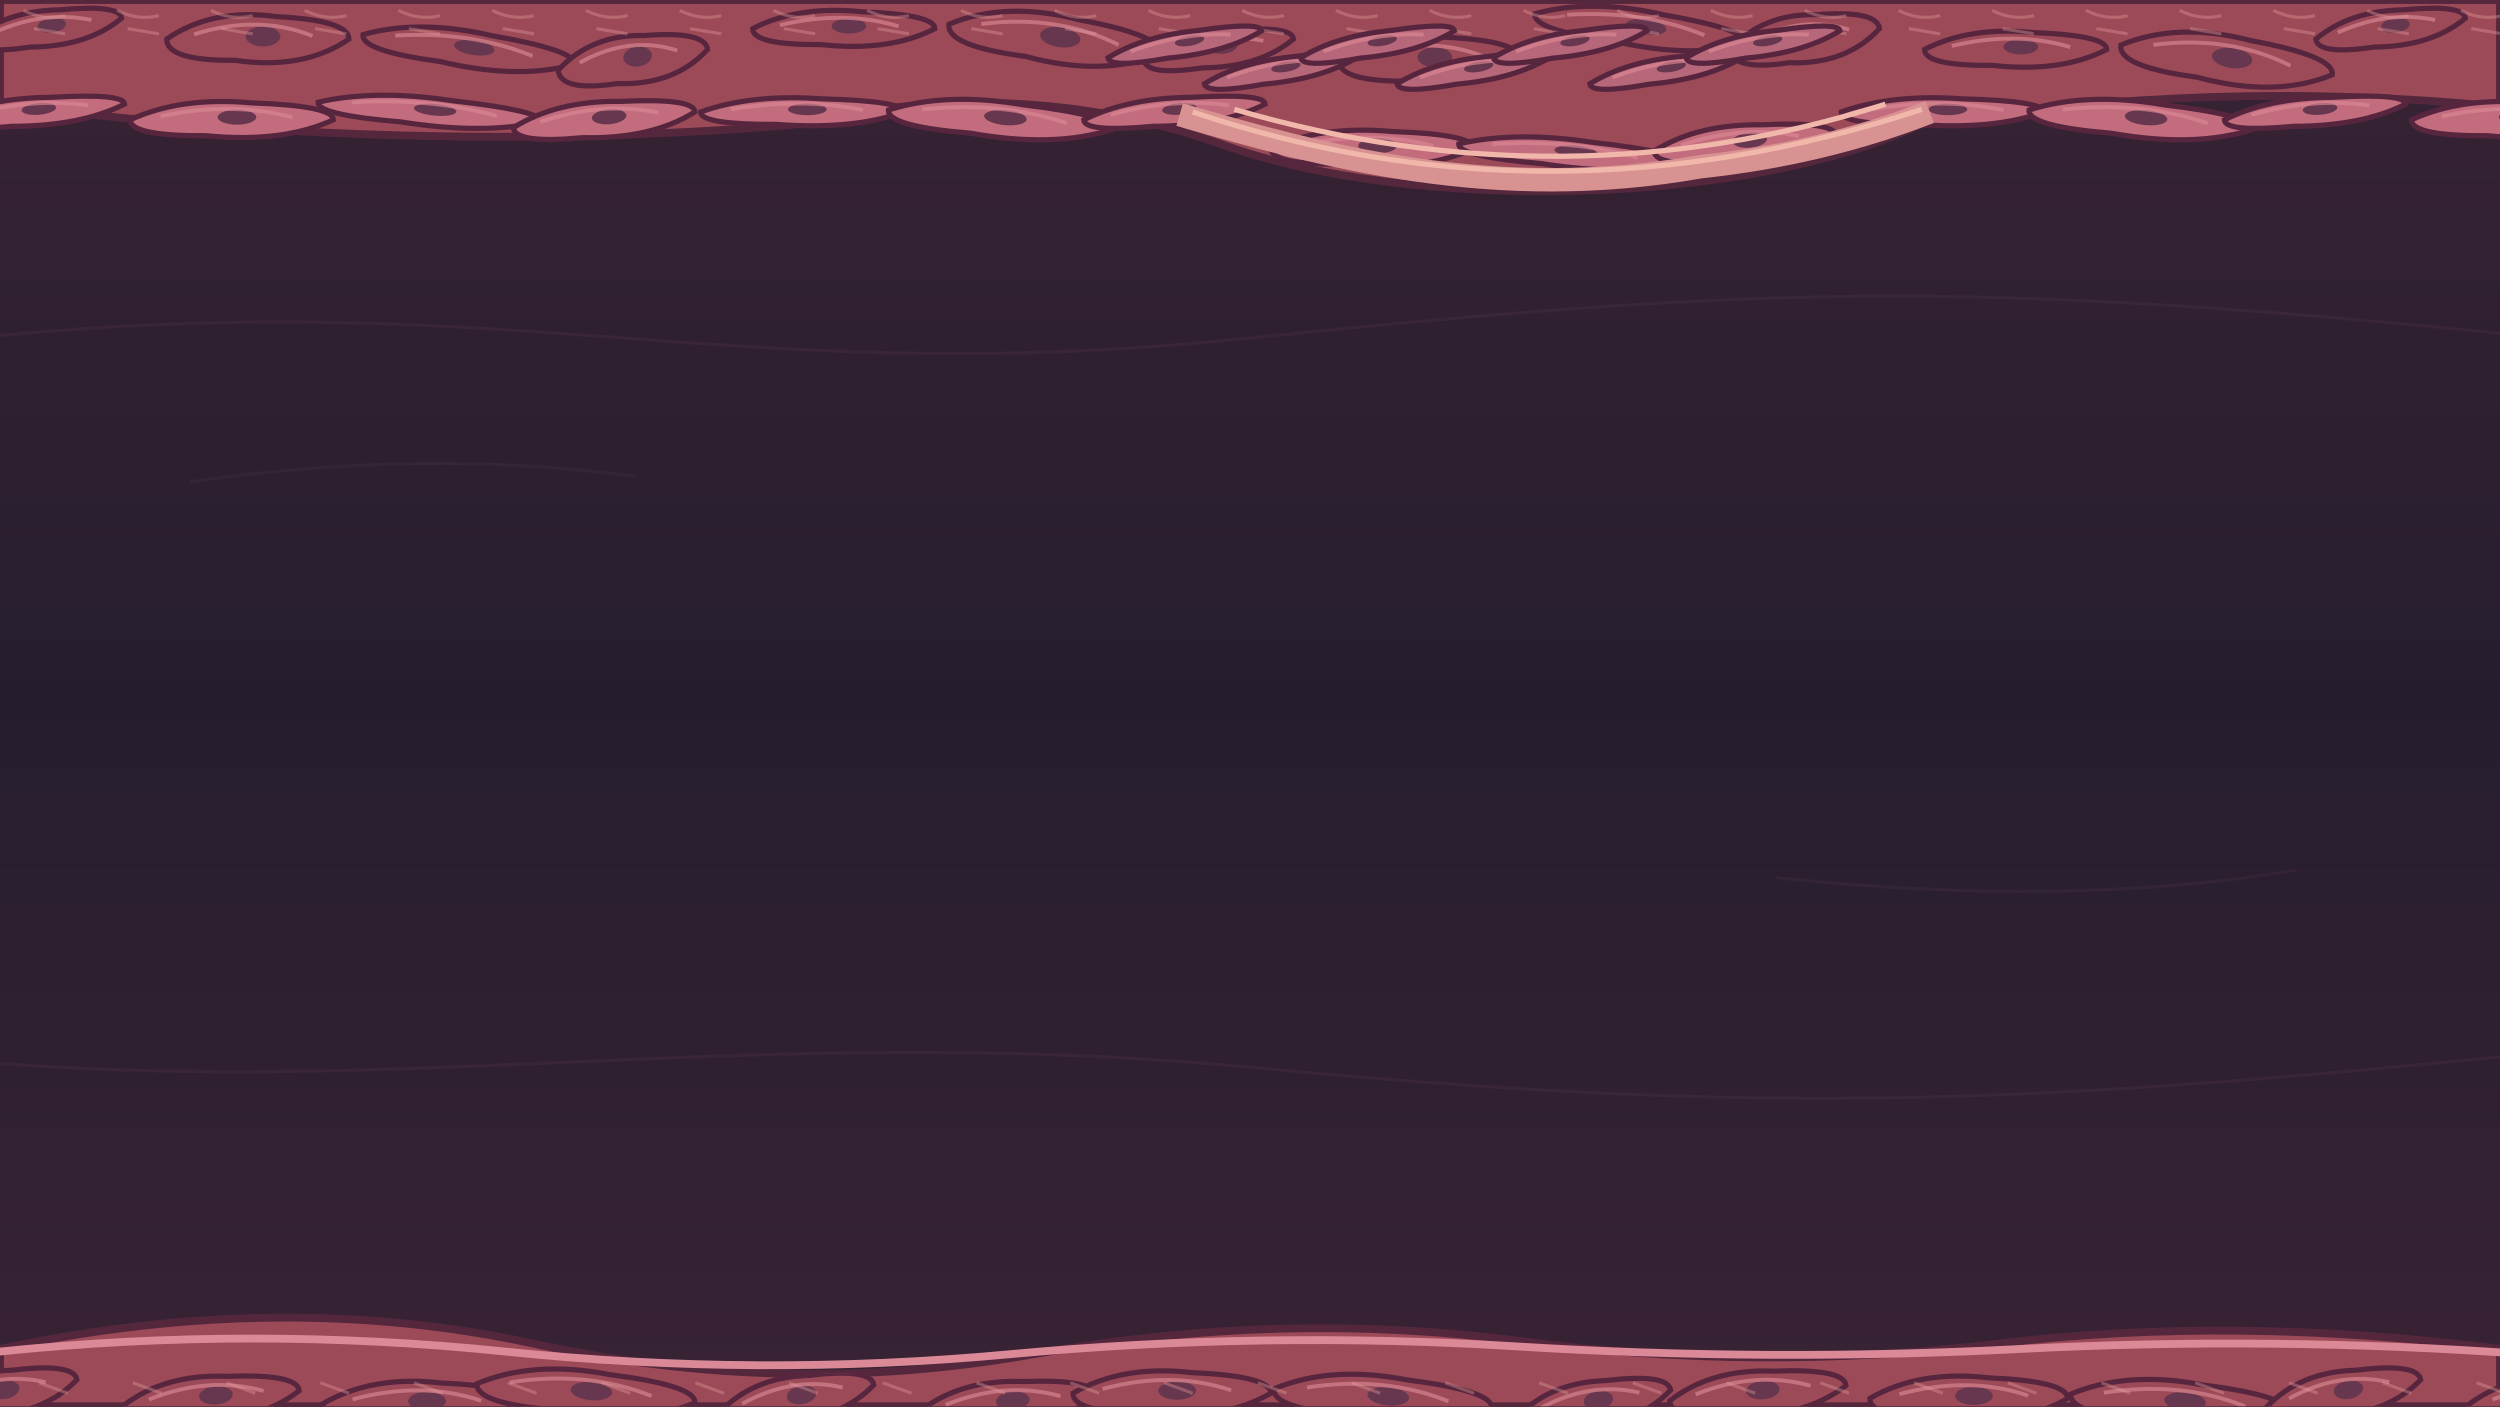
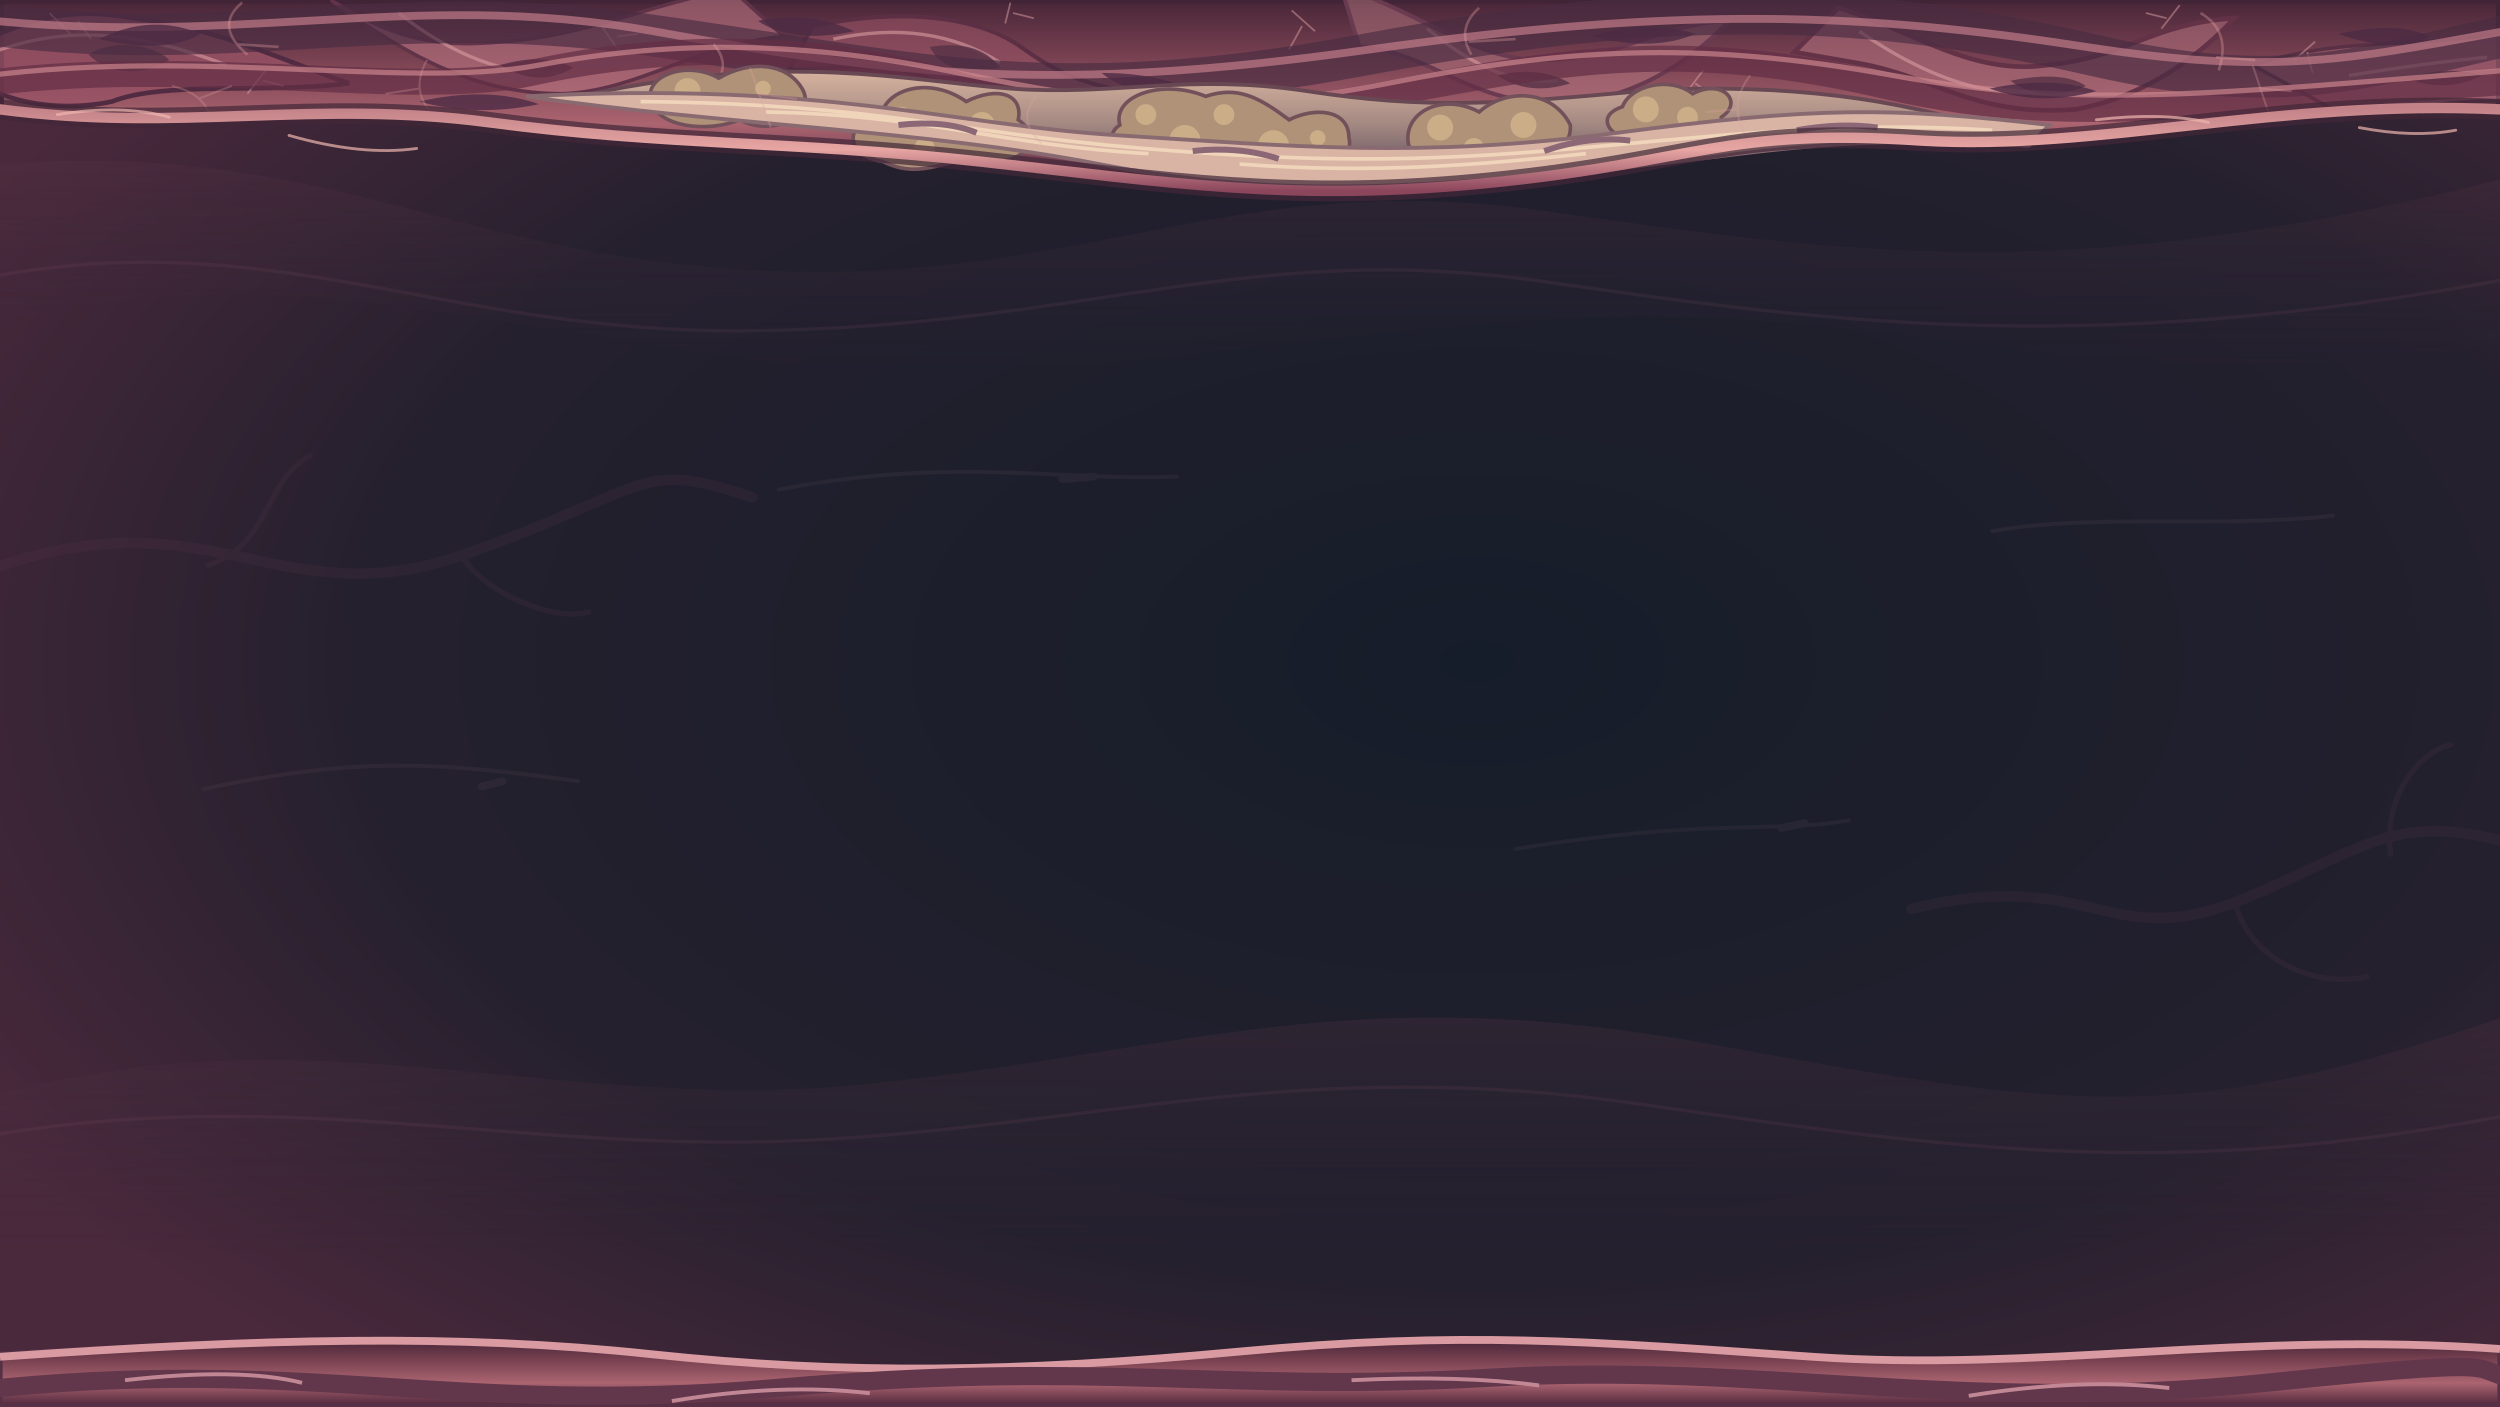
<svg xmlns="http://www.w3.org/2000/svg" width="960" height="540" viewBox="0 0 960 540" role="img" aria-labelledby="scene-fibrous-cap-title scene-fibrous-cap-desc">
  <defs>
+     <linearGradient id="scene-fibrous-cap-wall" x1="0" y1="0" x2="0" y2="1">
+       <stop offset="0" stop-color="#472638" />
+       <stop offset="0.3" stop-color="#784151" />
+       <stop offset="0.65" stop-color="#ab6470" />
+       <stop offset="1" stop-color="#4d263b" />
+     </linearGradient>
+     <linearGradient id="scene-fibrous-cap-lip" x1="0" y1="0" x2="0" y2="1">
+       <stop offset="0" stop-color="#c38288" />
+       <stop offset="0.5" stop-color="#e7a6a3" />
+       <stop offset="1" stop-color="#8b465c" />
+     </linearGradient>
    <linearGradient id="scene-fibrous-cap-depth" x1="0" y1="0" x2="0" y2="1">
-       <stop stop-color="#382334" />
-       <stop offset=".5" stop-color="#251d2e" />
-       <stop offset="1" stop-color="#382334" />
+       <stop offset="0" stop-color="#382532" />
+       <stop offset="0.4" stop-color="#201e2d" />
+       <stop offset="1" stop-color="#31212f" />
    </linearGradient>
+     <linearGradient id="scene-fibrous-cap-distance" x1="0" y1="0" x2="0" y2="1">
+       <stop offset="0" stop-color="#553343" stop-opacity="0.6" />
+       <stop offset="1" stop-color="#332638" stop-opacity="0.05" />
+     </linearGradient>
+     <linearGradient id="scene-fibrous-cap-pearl" x1="0" y1="0" x2="0" y2="1">
+       <stop offset="0" stop-color="#d6b29e" />
+       <stop offset="0.5" stop-color="#a58a83" />
+       <stop offset="1" stop-color="#62515e" />
+     </linearGradient>
+     <linearGradient id="scene-fibrous-cap-metal" x1="0" y1="0" x2="0" y2="1">
+       <stop offset="0" stop-color="#527380" />
+       <stop offset="0.45" stop-color="#d0dadd" />
+       <stop offset="0.6" stop-color="#6e9ca5" />
+       <stop offset="1" stop-color="#405361" />
+     </linearGradient>
+     <radialGradient id="scene-fibrous-cap-ambient" cx=".59" cy=".47" r=".69">
+       <stop stop-color="#161d2a" />
+       <stop offset=".65" stop-color="#25202e" />
+       <stop offset="1" stop-color="#4b293c" />
+     </radialGradient>
    <clipPath id="scene-fibrous-cap-wall-clip">
-       <path d="M0 0H960V41Q850 30 737 48C671 79 541 82 468 55Q390 28 304 48Q157 60 0 40Z" />
-       <path d="M0 540H960V518Q858 505 767 516T584 515T397 520T205 516T0 518Z" />
+       <path d="M0 0H960V42C874 38 806 58 738 54C662 49 652 62 574 70S449 70 376 62S256 56 188 47S69 51 0 42Z" />
    </clipPath>
  </defs>
  <g id="scene-fibrous-cap-lumen">
    <rect width="960" height="540" fill="url(#scene-fibrous-cap-depth)" />
-     <g fill="none" stroke="#ba7389" stroke-width="1.2" opacity=".07">
-       <path d="M-30 132C192 106 273 151 478 130S764 107 999 132M-45 404C140 426 281 391 482 410S785 424 998 402" />
-       <path d="M73 185q91-13 171-2m438 154q113 12 200-3" />
+     <rect width="960" height="540" fill="url(#scene-fibrous-cap-ambient)" />
+     <g fill="url(#scene-fibrous-cap-distance)" opacity=".48">
+       <path d="M0 63C129 54 172 99 295 104S473 64 593 81S797 110 960 69V132C804 156 738 117 610 122S399 155 274 136S87 101 0 125Z" />
+       <path d="M0 420C124 387 215 429 336 416S519 376 657 401S837 433 960 391V480H0Z" />
+     </g>
+     <g fill="none" stroke="#805065" stroke-width="1.3" opacity=".14">
+       <path d="M-25 111C99 80 164 129 291 127S480 92 592 108S808 139 984 103" />
+       <path d="M-20 439C103 414 195 443 307 438S499 405 630 424S843 454 984 424" />
+     </g>
+     <g fill="none" stroke="#6a4158" stroke-linecap="round" opacity=".13">
+       <path d="M-15 223C79 184 104 239 178 213S244 176 289 191" stroke-width="4" />
+       <path d="M80 217C104 209 101 185 119 175M177 213C185 227 212 239 226 235" stroke-width="2" />
+       <path d="M734 349C804 332 809 367 862 345S921 308 984 330" stroke-width="4" />
+       <path d="M858 346C865 372 893 379 909 375M918 328C915 307 928 289 941 286" stroke-width="2" />
+     </g>
+     <g fill="none" stroke="#a07c88" stroke-linecap="round" opacity=".08">
+       <path d="M78 303C139 290 171 293 222 300M299 188C367 175 407 185 452 183M582 326C655 314 683 320 710 315M765 204C803 197 851 203 896 198" stroke-width="1.5" />
+       <path d="M185 302l8-2M408 184l12-1M684 318l9-2" stroke-width="3" />
    </g>
  </g>
-   <g id="scene-fibrous-cap-wall-masses" fill="#9c4a58" stroke="#55273d" stroke-width="3">
-     <path d="M0 0H960V41Q850 30 737 48C671 79 541 82 468 55Q390 28 304 48Q157 60 0 40Z" />
-     <path d="M0 540H960V518Q858 505 767 516T584 515T397 520T205 516T0 518Z" />
-   </g>
-   <g id="scene-fibrous-cap-muscle-cells" clip-path="url(#scene-fibrous-cap-wall-clip)">
-     <g transform="translate(18 11) rotate(-8)">
-       <path d="M-29 0Q-14.5 -9 5.8 -6.48Q29 -5.4 29 0Q14.5 9 -7.25 6.12Q-29 6.3 -29 0Z" fill="#9c4a58" stroke="#57263e" stroke-width="2" />
-       <ellipse cx="2" cy="-1" rx="5.51" ry="2.88" fill="#67364f" />
-       <path d="M-20.3 -1.35Q0 -7.2 17.4 -0.9" fill="none" stroke="#dc8794" stroke-width="1.5" opacity=".65" />
+   <g id="scene-fibrous-cap-muscular-wall">
+     <path d="M0 0H960V42C874 38 806 58 738 54C662 49 652 62 574 70S449 70 376 62S256 56 188 47S69 51 0 42Z" fill="url(#scene-fibrous-cap-wall)" stroke="#422437" stroke-width="3" />
+     <g id="scene-fibrous-cap-embedded-cell-volumes" clip-path="url(#scene-fibrous-cap-wall-clip)">
+       <path d="M-18 22C12 5 29 3 51 7C82 10 113 25 134 32C103 36 63 31 43 39C19 44-8 38-18 22Z" fill="#995366" fill-opacity=".72" stroke="#512b41" stroke-width="1.8" />
+       <path d="M127 0C154 17 172 18 193 16C225 14 251 1 281-4L301 14C267 17 245 35 216 36C184 36 158 23 127 0Z" fill="#b97480" fill-opacity=".6" stroke="#613349" stroke-width="1.4" />
+       <path d="M312 10C346 3 375 6 392 18C410 31 421 34 453 38C424 51 391 46 366 34C346 24 333 25 303 27Z" fill="#965365" fill-opacity=".6" stroke="#5c2f44" stroke-width="1.6" />
+       <path d="M515-5C549 6 566 24 595 23C623 22 638 9 664 8C648 25 625 39 598 40C562 39 550 20 522 18Z" fill="#b47681" fill-opacity=".5" stroke="#693a50" stroke-width="1.6" />
+       <path d="M706 3C735 12 757 29 786 25C817 22 826 9 858 7C846 20 825 37 797 42C757 45 743 29 712 24L689 20Z" fill="#ad6c7a" fill-opacity=".6" stroke="#633247" stroke-width="1.8" />
+       <path d="M865 25C907 12 928 21 978 9L977 40C941 35 913 47 894 41Z" fill="#9f5f71" fill-opacity=".65" stroke="#5a3045" stroke-width="1.4" />
+       <g fill="none" stroke="#d69a9f" stroke-width="1.3" opacity=".62">
+         <path d="M-5 21C25 9 53 12 87 25M153 5q32 25 62 23M320 15q37-8 64 9M548 11q28 23 50 20M714 12q46 32 84 21M902 29q31-5 53-7" />
+       </g>
+       <g fill="#593447" opacity=".85">
+         <path d="M34 21C45 14 60 18 65 23C54 30 41 28 34 21Z" />
+         <path d="M192 25q17-5 28 1q-13 8-28-1Z" />
+         <path d="M357 18q19-3 27 8q-21 4-27-8Z" />
+         <path d="M575 29q16-4 28 3q-16 5-28-3Z" />
+         <path d="M772 31q20-4 29 2q-17 7-29-2Z" />
+         <path d="M924 30q17-5 29-1q-14 7-29 1Z" />
+       </g>
+       <g fill="none" stroke="#dfa1a4" stroke-width=".7" opacity=".48">
+         <path d="M19 5l8 8m3-5 5 7M102 27l-7 9m6-5 8 2M231 10l7 10m-1-6 8-1M388 1l-2 8m3-4 8 2M496 4l9 8m-5-2-5 9M654 27l-6 8m3-3 7 5M837 2l-7 9m2-4-8-2M889 16l-8 7m5-3 2 8" />
+       </g>
    </g>
-     <g transform="translate(0 535) rotate(-10)">
-       <path d="M-30 0Q-15 -11 6 -7.92Q30 -6.6 30 0Q15 11 -7.5 7.48Q-30 7.7 -30 0Z" fill="#9c4a58" stroke="#57263e" stroke-width="2" />
-       <ellipse cx="2" cy="-1" rx="5.7" ry="3.52" fill="#67364f" />
-       <path d="M-21 -1.65Q0 -8.8 18 -1.1" fill="none" stroke="#dc8794" stroke-width="1.5" opacity=".65" />
-     </g>
-     <g transform="translate(99 15) rotate(0)">
-       <path d="M-35 0Q-17.5 -12 7 -8.64Q35 -7.2 35 0Q17.5 12 -8.75 8.16Q-35 8.4 -35 0Z" fill="#9c4a58" stroke="#57263e" stroke-width="2" />
-       <ellipse cx="2" cy="-1" rx="6.65" ry="3.84" fill="#67364f" />
-       <path d="M-24.5 -1.8Q0 -9.6 21 -1.2" fill="none" stroke="#dc8794" stroke-width="1.5" opacity=".65" />
-     </g>
-     <g transform="translate(81 537) rotate(-5)">
-       <path d="M-34 0Q-17 -11 6.8 -7.92Q34 -6.6 34 0Q17 11 -8.5 7.48Q-34 7.7 -34 0Z" fill="#9c4a58" stroke="#57263e" stroke-width="2" />
-       <ellipse cx="2" cy="-1" rx="6.46" ry="3.52" fill="#67364f" />
-       <path d="M-23.8 -1.65Q0 -8.8 20.4 -1.1" fill="none" stroke="#dc8794" stroke-width="1.5" opacity=".65" />
-     </g>
-     <g transform="translate(180 19) rotate(8)">
-       <path d="M-41 0Q-20.5 -9 8.2 -6.48Q41 -5.4 41 0Q20.5 9 -10.25 6.12Q-41 6.3 -41 0Z" fill="#9c4a58" stroke="#57263e" stroke-width="2" />
-       <ellipse cx="2" cy="-1" rx="7.79" ry="2.88" fill="#67364f" />
-       <path d="M-28.7 -1.35Q0 -7.2 24.6 -0.9" fill="none" stroke="#dc8794" stroke-width="1.5" opacity=".65" />
-     </g>
-     <g transform="translate(162 539) rotate(0)">
-       <path d="M-38 0Q-19 -11 7.6 -7.92Q38 -6.6 38 0Q19 11 -9.5 7.48Q-38 7.7 -38 0Z" fill="#9c4a58" stroke="#57263e" stroke-width="2" />
-       <ellipse cx="2" cy="-1" rx="7.22" ry="3.52" fill="#67364f" />
-       <path d="M-26.6 -1.65Q0 -8.8 22.8 -1.1" fill="none" stroke="#dc8794" stroke-width="1.5" opacity=".65" />
-     </g>
-     <g transform="translate(243 23) rotate(-8)">
-       <path d="M-29 0Q-14.5 -12 5.8 -8.64Q29 -7.2 29 0Q14.5 12 -7.25 8.16Q-29 8.4 -29 0Z" fill="#9c4a58" stroke="#57263e" stroke-width="2" />
-       <ellipse cx="2" cy="-1" rx="5.51" ry="3.84" fill="#67364f" />
-       <path d="M-20.3 -1.8Q0 -9.6 17.4 -1.2" fill="none" stroke="#dc8794" stroke-width="1.5" opacity=".65" />
-     </g>
-     <g transform="translate(225 535) rotate(5)">
-       <path d="M-42 0Q-21 -11 8.4 -7.92Q42 -6.6 42 0Q21 11 -10.5 7.48Q-42 7.7 -42 0Z" fill="#9c4a58" stroke="#57263e" stroke-width="2" />
-       <ellipse cx="2" cy="-1" rx="7.98" ry="3.52" fill="#67364f" />
-       <path d="M-29.4 -1.65Q0 -8.8 25.2 -1.1" fill="none" stroke="#dc8794" stroke-width="1.5" opacity=".65" />
-     </g>
-     <g transform="translate(324 11) rotate(0)">
-       <path d="M-35 0Q-17.5 -9 7 -6.48Q35 -5.4 35 0Q17.5 9 -8.75 6.12Q-35 6.3 -35 0Z" fill="#9c4a58" stroke="#57263e" stroke-width="2" />
-       <ellipse cx="2" cy="-1" rx="6.65" ry="2.88" fill="#67364f" />
-       <path d="M-24.5 -1.35Q0 -7.2 21 -0.9" fill="none" stroke="#dc8794" stroke-width="1.5" opacity=".65" />
-     </g>
-     <g transform="translate(306 537) rotate(-10)">
-       <path d="M-30 0Q-15 -11 6 -7.92Q30 -6.6 30 0Q15 11 -7.5 7.48Q-30 7.7 -30 0Z" fill="#9c4a58" stroke="#57263e" stroke-width="2" />
-       <ellipse cx="2" cy="-1" rx="5.7" ry="3.52" fill="#67364f" />
-       <path d="M-21 -1.65Q0 -8.8 18 -1.1" fill="none" stroke="#dc8794" stroke-width="1.5" opacity=".65" />
-     </g>
-     <g transform="translate(405 15) rotate(8)">
-       <path d="M-41 0Q-20.5 -12 8.2 -8.64Q41 -7.2 41 0Q20.5 12 -10.25 8.16Q-41 8.4 -41 0Z" fill="#9c4a58" stroke="#57263e" stroke-width="2" />
-       <ellipse cx="2" cy="-1" rx="7.79" ry="3.84" fill="#67364f" />
-       <path d="M-28.7 -1.8Q0 -9.6 24.6 -1.2" fill="none" stroke="#dc8794" stroke-width="1.5" opacity=".65" />
-     </g>
-     <g transform="translate(387 539) rotate(-5)">
-       <path d="M-34 0Q-17 -11 6.8 -7.92Q34 -6.6 34 0Q17 11 -8.5 7.48Q-34 7.7 -34 0Z" fill="#9c4a58" stroke="#57263e" stroke-width="2" />
-       <ellipse cx="2" cy="-1" rx="6.46" ry="3.52" fill="#67364f" />
-       <path d="M-23.8 -1.65Q0 -8.8 20.4 -1.1" fill="none" stroke="#dc8794" stroke-width="1.5" opacity=".65" />
-     </g>
-     <g transform="translate(468 19) rotate(-8)">
-       <path d="M-29 0Q-14.5 -9 5.8 -6.48Q29 -5.4 29 0Q14.5 9 -7.25 6.12Q-29 6.3 -29 0Z" fill="#9c4a58" stroke="#57263e" stroke-width="2" />
-       <ellipse cx="2" cy="-1" rx="5.51" ry="2.88" fill="#67364f" />
-       <path d="M-20.3 -1.35Q0 -7.2 17.4 -0.9" fill="none" stroke="#dc8794" stroke-width="1.5" opacity=".65" />
-     </g>
-     <g transform="translate(450 535) rotate(0)">
-       <path d="M-38 0Q-19 -11 7.6 -7.92Q38 -6.6 38 0Q19 11 -9.5 7.48Q-38 7.7 -38 0Z" fill="#9c4a58" stroke="#57263e" stroke-width="2" />
-       <ellipse cx="2" cy="-1" rx="7.22" ry="3.52" fill="#67364f" />
-       <path d="M-26.6 -1.65Q0 -8.8 22.8 -1.1" fill="none" stroke="#dc8794" stroke-width="1.5" opacity=".65" />
-     </g>
-     <g transform="translate(549 23) rotate(0)">
-       <path d="M-35 0Q-17.5 -12 7 -8.64Q35 -7.2 35 0Q17.5 12 -8.75 8.16Q-35 8.4 -35 0Z" fill="#9c4a58" stroke="#57263e" stroke-width="2" />
-       <ellipse cx="2" cy="-1" rx="6.65" ry="3.84" fill="#67364f" />
-       <path d="M-24.5 -1.8Q0 -9.6 21 -1.2" fill="none" stroke="#dc8794" stroke-width="1.5" opacity=".65" />
-     </g>
-     <g transform="translate(531 537) rotate(5)">
-       <path d="M-42 0Q-21 -11 8.4 -7.92Q42 -6.6 42 0Q21 11 -10.5 7.48Q-42 7.7 -42 0Z" fill="#9c4a58" stroke="#57263e" stroke-width="2" />
-       <ellipse cx="2" cy="-1" rx="7.98" ry="3.52" fill="#67364f" />
-       <path d="M-29.4 -1.65Q0 -8.8 25.2 -1.1" fill="none" stroke="#dc8794" stroke-width="1.5" opacity=".65" />
-     </g>
-     <g transform="translate(630 11) rotate(8)">
-       <path d="M-41 0Q-20.5 -9 8.2 -6.48Q41 -5.4 41 0Q20.5 9 -10.25 6.12Q-41 6.3 -41 0Z" fill="#9c4a58" stroke="#57263e" stroke-width="2" />
-       <ellipse cx="2" cy="-1" rx="7.79" ry="2.88" fill="#67364f" />
-       <path d="M-28.7 -1.35Q0 -7.2 24.6 -0.9" fill="none" stroke="#dc8794" stroke-width="1.5" opacity=".65" />
-     </g>
-     <g transform="translate(612 539) rotate(-10)">
-       <path d="M-30 0Q-15 -11 6 -7.92Q30 -6.6 30 0Q15 11 -7.5 7.48Q-30 7.7 -30 0Z" fill="#9c4a58" stroke="#57263e" stroke-width="2" />
-       <ellipse cx="2" cy="-1" rx="5.7" ry="3.52" fill="#67364f" />
-       <path d="M-21 -1.65Q0 -8.8 18 -1.1" fill="none" stroke="#dc8794" stroke-width="1.5" opacity=".65" />
-     </g>
-     <g transform="translate(693 15) rotate(-8)">
-       <path d="M-29 0Q-14.5 -12 5.8 -8.64Q29 -7.2 29 0Q14.5 12 -7.25 8.16Q-29 8.4 -29 0Z" fill="#9c4a58" stroke="#57263e" stroke-width="2" />
-       <ellipse cx="2" cy="-1" rx="5.51" ry="3.84" fill="#67364f" />
-       <path d="M-20.3 -1.8Q0 -9.6 17.4 -1.2" fill="none" stroke="#dc8794" stroke-width="1.5" opacity=".65" />
-     </g>
-     <g transform="translate(675 535) rotate(-5)">
-       <path d="M-34 0Q-17 -11 6.8 -7.92Q34 -6.6 34 0Q17 11 -8.5 7.48Q-34 7.7 -34 0Z" fill="#9c4a58" stroke="#57263e" stroke-width="2" />
-       <ellipse cx="2" cy="-1" rx="6.46" ry="3.52" fill="#67364f" />
-       <path d="M-23.8 -1.65Q0 -8.8 20.4 -1.1" fill="none" stroke="#dc8794" stroke-width="1.5" opacity=".65" />
-     </g>
-     <g transform="translate(774 19) rotate(0)">
-       <path d="M-35 0Q-17.5 -9 7 -6.48Q35 -5.4 35 0Q17.5 9 -8.75 6.12Q-35 6.3 -35 0Z" fill="#9c4a58" stroke="#57263e" stroke-width="2" />
-       <ellipse cx="2" cy="-1" rx="6.65" ry="2.88" fill="#67364f" />
-       <path d="M-24.5 -1.35Q0 -7.2 21 -0.9" fill="none" stroke="#dc8794" stroke-width="1.5" opacity=".65" />
-     </g>
-     <g transform="translate(756 537) rotate(0)">
-       <path d="M-38 0Q-19 -11 7.6 -7.92Q38 -6.6 38 0Q19 11 -9.5 7.48Q-38 7.7 -38 0Z" fill="#9c4a58" stroke="#57263e" stroke-width="2" />
-       <ellipse cx="2" cy="-1" rx="7.22" ry="3.52" fill="#67364f" />
-       <path d="M-26.6 -1.65Q0 -8.8 22.8 -1.1" fill="none" stroke="#dc8794" stroke-width="1.5" opacity=".65" />
-     </g>
-     <g transform="translate(855 23) rotate(8)">
-       <path d="M-41 0Q-20.5 -12 8.2 -8.64Q41 -7.2 41 0Q20.5 12 -10.25 8.16Q-41 8.4 -41 0Z" fill="#9c4a58" stroke="#57263e" stroke-width="2" />
-       <ellipse cx="2" cy="-1" rx="7.79" ry="3.84" fill="#67364f" />
-       <path d="M-28.7 -1.8Q0 -9.6 24.6 -1.2" fill="none" stroke="#dc8794" stroke-width="1.5" opacity=".65" />
-     </g>
-     <g transform="translate(837 539) rotate(5)">
-       <path d="M-42 0Q-21 -11 8.4 -7.92Q42 -6.6 42 0Q21 11 -10.5 7.48Q-42 7.7 -42 0Z" fill="#9c4a58" stroke="#57263e" stroke-width="2" />
-       <ellipse cx="2" cy="-1" rx="7.98" ry="3.52" fill="#67364f" />
-       <path d="M-29.4 -1.65Q0 -8.8 25.2 -1.1" fill="none" stroke="#dc8794" stroke-width="1.5" opacity=".65" />
-     </g>
-     <g transform="translate(918 11) rotate(-8)">
-       <path d="M-29 0Q-14.5 -9 5.8 -6.48Q29 -5.4 29 0Q14.5 9 -7.25 6.12Q-29 6.3 -29 0Z" fill="#9c4a58" stroke="#57263e" stroke-width="2" />
-       <ellipse cx="2" cy="-1" rx="5.51" ry="2.88" fill="#67364f" />
-       <path d="M-20.3 -1.35Q0 -7.2 17.4 -0.9" fill="none" stroke="#dc8794" stroke-width="1.5" opacity=".65" />
-     </g>
-     <g transform="translate(900 535) rotate(-10)">
-       <path d="M-30 0Q-15 -11 6 -7.92Q30 -6.6 30 0Q15 11 -7.5 7.48Q-30 7.7 -30 0Z" fill="#9c4a58" stroke="#57263e" stroke-width="2" />
-       <ellipse cx="2" cy="-1" rx="5.7" ry="3.52" fill="#67364f" />
-       <path d="M-21 -1.65Q0 -8.8 18 -1.1" fill="none" stroke="#dc8794" stroke-width="1.5" opacity=".65" />
-     </g>
-     <g transform="translate(999 15) rotate(0)">
-       <path d="M-35 0Q-17.5 -12 7 -8.64Q35 -7.2 35 0Q17.5 12 -8.75 8.16Q-35 8.4 -35 0Z" fill="#9c4a58" stroke="#57263e" stroke-width="2" />
-       <ellipse cx="2" cy="-1" rx="6.65" ry="3.84" fill="#67364f" />
-       <path d="M-24.5 -1.8Q0 -9.6 21 -1.2" fill="none" stroke="#dc8794" stroke-width="1.5" opacity=".65" />
-     </g>
-     <g transform="translate(981 537) rotate(-5)">
-       <path d="M-34 0Q-17 -11 6.8 -7.92Q34 -6.6 34 0Q17 11 -8.5 7.48Q-34 7.7 -34 0Z" fill="#9c4a58" stroke="#57263e" stroke-width="2" />
-       <ellipse cx="2" cy="-1" rx="6.46" ry="3.52" fill="#67364f" />
-       <path d="M-23.8 -1.65Q0 -8.8 20.4 -1.1" fill="none" stroke="#dc8794" stroke-width="1.5" opacity=".65" />
+     <g clip-path="url(#scene-fibrous-cap-wall-clip)">
+       <path d="M-20 7C81 24 143-1 246 13S401 44 524 21S720 2 803 21S912 23 985 9" fill="none" stroke="#482b40" stroke-width="16" opacity=".65" />
+       <path d="M-20 6C87 20 157-5 251 12S406 36 526 19S717 5 801 18S911 20 985 8" fill="none" stroke="#c07b87" stroke-width="3" opacity=".7" />
+       <path d="M-30 36C57 18 154 39 204 28S313 16 366 32S465 49 533 36S647 15 724 33S855 37 988 30" fill="none" stroke="#632d45" stroke-width="10" opacity=".7" />
+       <path d="M-24 32C65 16 154 35 207 25S310 16 368 28S467 45 533 32S650 15 727 29S858 35 988 25" fill="none" stroke="#d18a91" stroke-width="2" opacity=".65" />
+       <g fill="#4c2b44" opacity=".8">
+         <path d="M38 15q20-10 39-2q-13 8-39 2Z" />
+         <path d="M161 39q26-6 46 1q-24 5-46-1Z" />
+         <path d="M291 8q20-4 37 4q-24 5-37-4Z" />
+         <path d="M423 28q22 0 35 7q-23 3-35-7Z" />
+         <path d="M611 14q20-7 40-1q-16 7-40 1Z" />
+         <path d="M764 34q24-5 41 1q-22 6-41-1Z" />
+         <path d="M898 13q23-5 35 1q-13 7-35-1Z" />
+       </g>
+       <g fill="none" stroke="#e5a1a2" stroke-width="1" opacity=".34">
+         <path d="M93 1q-11 9 2 20m-4-4 16 1M274 17q8 9-2 18m0-4 15 2M568 3q-9 8-3 18m-1-5 18-1M845 5q12 7 7 22m-1-5 15 1" />
+       </g>
    </g>
  </g>
-   <g id="scene-fibrous-cap-lining">
-     <g transform="translate(13 43) rotate(-5)">
-       <path d="M-35 0Q-17.5 -7 7 -5.04Q35 -4.2 35 0Q17.5 7 -8.75 4.76Q-35 4.9 -35 0Z" fill="#c36c7d" stroke="#57263e" stroke-width="2" />
-       <ellipse cx="2" cy="-1" rx="6.65" ry="2.24" fill="#67364f" />
-       <path d="M-24.5 -1.05Q0 -5.6 21 -0.7" fill="none" stroke="#dc8794" stroke-width="1.5" opacity=".65" />
+   <g id="scene-fibrous-cap-subendothelial-core">
+     <path d="M227 36C303 20 348 31 388 34S456 28 502 35S575 40 630 35C675 32 721 36 759 48C698 48 648 57 589 63S482 69 421 56S300 51 227 36Z" fill="url(#scene-fibrous-cap-pearl)" stroke="#684853" stroke-width="1.5" />
+     <g fill="#b09278" stroke="#72515b" stroke-width="1.4">
+       <path d="M276 30C264 23 247 29 250 39S272 51 284 46C297 53 314 44 308 34S288 23 276 30Z" />
+       <path d="M371 39C357 29 339 34 338 46C324 46 324 60 339 62C355 70 365 59 376 62C394 64 401 53 391 46C393 36 383 33 371 39Z" />
+       <path d="M463 37C446 30 427 37 430 48C421 54 434 65 447 60C455 71 472 71 482 65C498 72 521 64 518 53C518 42 505 41 495 46C483 37 475 33 463 37Z" />
+       <path d="M568 43C553 35 538 44 541 56C551 67 566 66 577 60C587 68 604 59 603 48C596 34 578 34 568 43Z" />
+       <path d="M650 36C641 29 626 33 623 41C611 45 619 55 634 55C647 60 661 53 661 45C670 39 661 30 650 36Z" />
    </g>
-     <g transform="translate(89 46) rotate(0)">
-       <path d="M-39 0Q-19.5 -9 7.8 -6.48Q39 -5.4 39 0Q19.5 9 -9.75 6.12Q-39 6.3 -39 0Z" fill="#c36c7d" stroke="#57263e" stroke-width="2" />
-       <ellipse cx="2" cy="-1" rx="7.41" ry="2.88" fill="#67364f" />
-       <path d="M-27.3 -1.35Q0 -7.2 23.4 -0.9" fill="none" stroke="#dc8794" stroke-width="1.5" opacity=".65" />
-     </g>
-     <g transform="translate(165 43) rotate(5)">
-       <path d="M-43 0Q-21.5 -7 8.6 -5.04Q43 -4.2 43 0Q21.5 7 -10.75 4.76Q-43 4.9 -43 0Z" fill="#c36c7d" stroke="#57263e" stroke-width="2" />
-       <ellipse cx="2" cy="-1" rx="8.17" ry="2.24" fill="#67364f" />
-       <path d="M-30.1 -1.05Q0 -5.6 25.8 -0.7" fill="none" stroke="#dc8794" stroke-width="1.5" opacity=".65" />
-     </g>
-     <g transform="translate(232 46) rotate(-5)">
-       <path d="M-35 0Q-17.5 -9 7 -6.48Q35 -5.4 35 0Q17.5 9 -8.75 6.12Q-35 6.3 -35 0Z" fill="#c36c7d" stroke="#57263e" stroke-width="2" />
-       <ellipse cx="2" cy="-1" rx="6.65" ry="2.88" fill="#67364f" />
-       <path d="M-24.5 -1.35Q0 -7.2 21 -0.9" fill="none" stroke="#dc8794" stroke-width="1.5" opacity=".65" />
-     </g>
-     <g transform="translate(308 43) rotate(0)">
-       <path d="M-39 0Q-19.5 -7 7.8 -5.04Q39 -4.2 39 0Q19.5 7 -9.75 4.76Q-39 4.9 -39 0Z" fill="#c36c7d" stroke="#57263e" stroke-width="2" />
-       <ellipse cx="2" cy="-1" rx="7.41" ry="2.24" fill="#67364f" />
-       <path d="M-27.3 -1.05Q0 -5.6 23.4 -0.7" fill="none" stroke="#dc8794" stroke-width="1.5" opacity=".65" />
-     </g>
-     <g transform="translate(384 46) rotate(5)">
-       <path d="M-43 0Q-21.5 -9 8.6 -6.48Q43 -5.4 43 0Q21.5 9 -10.75 6.12Q-43 6.3 -43 0Z" fill="#c36c7d" stroke="#57263e" stroke-width="2" />
-       <ellipse cx="2" cy="-1" rx="8.17" ry="2.88" fill="#67364f" />
-       <path d="M-30.1 -1.35Q0 -7.2 25.8 -0.9" fill="none" stroke="#dc8794" stroke-width="1.5" opacity=".65" />
-     </g>
-     <g transform="translate(451 43) rotate(-5)">
-       <path d="M-35 0Q-17.5 -7 7 -5.04Q35 -4.2 35 0Q17.5 7 -8.75 4.76Q-35 4.9 -35 0Z" fill="#c36c7d" stroke="#57263e" stroke-width="2" />
-       <ellipse cx="2" cy="-1" rx="6.65" ry="2.24" fill="#67364f" />
-       <path d="M-24.5 -1.05Q0 -5.6 21 -0.7" fill="none" stroke="#dc8794" stroke-width="1.5" opacity=".65" />
-     </g>
-     <g transform="translate(527 57) rotate(0)">
-       <path d="M-39 0Q-19.5 -9 7.8 -6.48Q39 -5.4 39 0Q19.5 9 -9.75 6.12Q-39 6.3 -39 0Z" fill="#c36c7d" stroke="#57263e" stroke-width="2" />
-       <ellipse cx="2" cy="-1" rx="7.41" ry="2.88" fill="#67364f" />
-       <path d="M-27.3 -1.35Q0 -7.2 23.4 -0.9" fill="none" stroke="#dc8794" stroke-width="1.5" opacity=".65" />
-     </g>
-     <g transform="translate(603 59) rotate(5)">
-       <path d="M-43 0Q-21.5 -7 8.6 -5.04Q43 -4.2 43 0Q21.5 7 -10.75 4.76Q-43 4.9 -43 0Z" fill="#c36c7d" stroke="#57263e" stroke-width="2" />
-       <ellipse cx="2" cy="-1" rx="8.17" ry="2.24" fill="#67364f" />
-       <path d="M-30.1 -1.05Q0 -5.6 25.8 -0.7" fill="none" stroke="#dc8794" stroke-width="1.5" opacity=".65" />
-     </g>
-     <g transform="translate(670 55) rotate(-5)">
-       <path d="M-35 0Q-17.5 -9 7 -6.48Q35 -5.4 35 0Q17.5 9 -8.75 6.12Q-35 6.3 -35 0Z" fill="#c36c7d" stroke="#57263e" stroke-width="2" />
-       <ellipse cx="2" cy="-1" rx="6.65" ry="2.88" fill="#67364f" />
-       <path d="M-24.5 -1.35Q0 -7.2 21 -0.9" fill="none" stroke="#dc8794" stroke-width="1.5" opacity=".65" />
-     </g>
-     <g transform="translate(746 43) rotate(0)">
-       <path d="M-39 0Q-19.5 -7 7.8 -5.04Q39 -4.2 39 0Q19.5 7 -9.75 4.76Q-39 4.9 -39 0Z" fill="#c36c7d" stroke="#57263e" stroke-width="2" />
-       <ellipse cx="2" cy="-1" rx="7.41" ry="2.24" fill="#67364f" />
-       <path d="M-27.3 -1.05Q0 -5.6 23.4 -0.7" fill="none" stroke="#dc8794" stroke-width="1.5" opacity=".65" />
-     </g>
-     <g transform="translate(822 46) rotate(5)">
-       <path d="M-43 0Q-21.5 -9 8.6 -6.48Q43 -5.4 43 0Q21.5 9 -10.75 6.12Q-43 6.3 -43 0Z" fill="#c36c7d" stroke="#57263e" stroke-width="2" />
-       <ellipse cx="2" cy="-1" rx="8.17" ry="2.88" fill="#67364f" />
-       <path d="M-30.1 -1.35Q0 -7.2 25.8 -0.9" fill="none" stroke="#dc8794" stroke-width="1.5" opacity=".65" />
-     </g>
-     <g transform="translate(889 43) rotate(-5)">
-       <path d="M-35 0Q-17.5 -7 7 -5.04Q35 -4.2 35 0Q17.5 7 -8.75 4.76Q-35 4.9 -35 0Z" fill="#c36c7d" stroke="#57263e" stroke-width="2" />
-       <ellipse cx="2" cy="-1" rx="6.65" ry="2.24" fill="#67364f" />
-       <path d="M-24.5 -1.05Q0 -5.6 21 -0.7" fill="none" stroke="#dc8794" stroke-width="1.5" opacity=".65" />
-     </g>
-     <g transform="translate(965 46) rotate(0)">
-       <path d="M-39 0Q-19.5 -9 7.8 -6.48Q39 -5.4 39 0Q19.5 9 -9.75 6.12Q-39 6.3 -39 0Z" fill="#c36c7d" stroke="#57263e" stroke-width="2" />
-       <ellipse cx="2" cy="-1" rx="7.41" ry="2.88" fill="#67364f" />
-       <path d="M-27.3 -1.35Q0 -7.2 23.4 -0.9" fill="none" stroke="#dc8794" stroke-width="1.5" opacity=".65" />
+     <g fill="#d0b18a" opacity=".86">
+       <circle cx="264" cy="35" r="5" />
+       <circle cx="279" cy="40" r="4" />
+       <circle cx="293" cy="34" r="3" />
+       <circle cx="346" cy="46" r="5" />
+       <circle cx="355" cy="57" r="4" />
+       <circle cx="377" cy="48" r="5" />
+       <circle cx="440" cy="44" r="4" />
+       <circle cx="455" cy="54" r="6" />
+       <circle cx="470" cy="44" r="4" />
+       <circle cx="489" cy="56" r="6" />
+       <circle cx="506" cy="53" r="3" />
+       <circle cx="553" cy="49" r="5" />
+       <circle cx="566" cy="57" r="4" />
+       <circle cx="585" cy="48" r="5" />
+       <circle cx="632" cy="42" r="5" />
+       <circle cx="648" cy="45" r="4" />
    </g>
  </g>
-   <g id="scene-fibrous-cap-characteristic-anatomy">
-     <path d="M9 4q8 4 16 2m-12 5 12 2M15 531l11 4" fill="none" stroke="#e29a9b" stroke-width="1.2" opacity=".38" />
-     <path d="M45 4q8 4 16 2m-12 5 12 2M51 531l11 4" fill="none" stroke="#e29a9b" stroke-width="1.2" opacity=".38" />
-     <path d="M81 4q8 4 16 2m-12 5 12 2M87 531l11 4" fill="none" stroke="#e29a9b" stroke-width="1.2" opacity=".38" />
-     <path d="M117 4q8 4 16 2m-12 5 12 2M123 531l11 4" fill="none" stroke="#e29a9b" stroke-width="1.2" opacity=".38" />
-     <path d="M153 4q8 4 16 2m-12 5 12 2M159 531l11 4" fill="none" stroke="#e29a9b" stroke-width="1.2" opacity=".38" />
-     <path d="M189 4q8 4 16 2m-12 5 12 2M195 531l11 4" fill="none" stroke="#e29a9b" stroke-width="1.2" opacity=".38" />
-     <path d="M225 4q8 4 16 2m-12 5 12 2M231 531l11 4" fill="none" stroke="#e29a9b" stroke-width="1.2" opacity=".38" />
-     <path d="M261 4q8 4 16 2m-12 5 12 2M267 531l11 4" fill="none" stroke="#e29a9b" stroke-width="1.2" opacity=".38" />
-     <path d="M297 4q8 4 16 2m-12 5 12 2M303 531l11 4" fill="none" stroke="#e29a9b" stroke-width="1.2" opacity=".38" />
-     <path d="M333 4q8 4 16 2m-12 5 12 2M339 531l11 4" fill="none" stroke="#e29a9b" stroke-width="1.2" opacity=".38" />
-     <path d="M369 4q8 4 16 2m-12 5 12 2M375 531l11 4" fill="none" stroke="#e29a9b" stroke-width="1.2" opacity=".38" />
-     <path d="M405 4q8 4 16 2m-12 5 12 2M411 531l11 4" fill="none" stroke="#e29a9b" stroke-width="1.2" opacity=".38" />
-     <path d="M441 4q8 4 16 2m-12 5 12 2M447 531l11 4" fill="none" stroke="#e29a9b" stroke-width="1.2" opacity=".38" />
-     <path d="M477 4q8 4 16 2m-12 5 12 2M483 531l11 4" fill="none" stroke="#e29a9b" stroke-width="1.2" opacity=".38" />
-     <path d="M513 4q8 4 16 2m-12 5 12 2M519 531l11 4" fill="none" stroke="#e29a9b" stroke-width="1.2" opacity=".38" />
-     <path d="M549 4q8 4 16 2m-12 5 12 2M555 531l11 4" fill="none" stroke="#e29a9b" stroke-width="1.2" opacity=".38" />
-     <path d="M585 4q8 4 16 2m-12 5 12 2M591 531l11 4" fill="none" stroke="#e29a9b" stroke-width="1.2" opacity=".38" />
-     <path d="M621 4q8 4 16 2m-12 5 12 2M627 531l11 4" fill="none" stroke="#e29a9b" stroke-width="1.2" opacity=".38" />
-     <path d="M657 4q8 4 16 2m-12 5 12 2M663 531l11 4" fill="none" stroke="#e29a9b" stroke-width="1.2" opacity=".38" />
-     <path d="M693 4q8 4 16 2m-12 5 12 2M699 531l11 4" fill="none" stroke="#e29a9b" stroke-width="1.2" opacity=".38" />
-     <path d="M729 4q8 4 16 2m-12 5 12 2M735 531l11 4" fill="none" stroke="#e29a9b" stroke-width="1.2" opacity=".38" />
-     <path d="M765 4q8 4 16 2m-12 5 12 2M771 531l11 4" fill="none" stroke="#e29a9b" stroke-width="1.2" opacity=".38" />
-     <path d="M801 4q8 4 16 2m-12 5 12 2M807 531l11 4" fill="none" stroke="#e29a9b" stroke-width="1.2" opacity=".38" />
-     <path d="M837 4q8 4 16 2m-12 5 12 2M843 531l11 4" fill="none" stroke="#e29a9b" stroke-width="1.2" opacity=".38" />
-     <path d="M873 4q8 4 16 2m-12 5 12 2M879 531l11 4" fill="none" stroke="#e29a9b" stroke-width="1.2" opacity=".38" />
-     <path d="M909 4q8 4 16 2m-12 5 12 2M915 531l11 4" fill="none" stroke="#e29a9b" stroke-width="1.2" opacity=".38" />
-     <path d="M945 4q8 4 16 2m-12 5 12 2M951 531l11 4" fill="none" stroke="#e29a9b" stroke-width="1.2" opacity=".38" />
-     <path d="M981 4q8 4 16 2m-12 5 12 2M987 531l11 4" fill="none" stroke="#e29a9b" stroke-width="1.2" opacity=".38" />
-     <path d="M453 44C508 60 574 78 653 64Q700 59 741 43" fill="none" stroke="#d89292" stroke-width="9" />
-     <path d="M458 43Q595 89 738 42M474 42Q601 79 724 40" fill="none" stroke="#f0b7aa" stroke-width="2" />
-     <g transform="translate(455 17) rotate(-10)">
-       <path d="M-30 0Q-15 -6 6 -4.32Q30 -3.6 30 0Q15 6 -7.5 4.08Q-30 4.2 -30 0Z" fill="#b7677a" stroke="#57263e" stroke-width="2" />
-       <ellipse cx="2" cy="-1" rx="5.7" ry="1.92" fill="#67364f" />
-       <path d="M-21 -0.9Q0 -4.8 18 -0.6" fill="none" stroke="#dc8794" stroke-width="1.5" opacity=".65" />
-     </g>
-     <g transform="translate(492 27) rotate(-10)">
-       <path d="M-30 0Q-15 -6 6 -4.32Q30 -3.6 30 0Q15 6 -7.5 4.08Q-30 4.2 -30 0Z" fill="#b7677a" stroke="#57263e" stroke-width="2" />
-       <ellipse cx="2" cy="-1" rx="5.7" ry="1.92" fill="#67364f" />
-       <path d="M-21 -0.9Q0 -4.8 18 -0.6" fill="none" stroke="#dc8794" stroke-width="1.5" opacity=".65" />
-     </g>
-     <g transform="translate(529 17) rotate(-10)">
-       <path d="M-30 0Q-15 -6 6 -4.32Q30 -3.6 30 0Q15 6 -7.5 4.08Q-30 4.2 -30 0Z" fill="#b7677a" stroke="#57263e" stroke-width="2" />
-       <ellipse cx="2" cy="-1" rx="5.7" ry="1.92" fill="#67364f" />
-       <path d="M-21 -0.9Q0 -4.8 18 -0.6" fill="none" stroke="#dc8794" stroke-width="1.5" opacity=".65" />
-     </g>
-     <g transform="translate(566 27) rotate(-10)">
-       <path d="M-30 0Q-15 -6 6 -4.32Q30 -3.6 30 0Q15 6 -7.5 4.08Q-30 4.2 -30 0Z" fill="#b7677a" stroke="#57263e" stroke-width="2" />
-       <ellipse cx="2" cy="-1" rx="5.7" ry="1.92" fill="#67364f" />
-       <path d="M-21 -0.9Q0 -4.8 18 -0.6" fill="none" stroke="#dc8794" stroke-width="1.5" opacity=".65" />
-     </g>
-     <g transform="translate(603 17) rotate(-10)">
-       <path d="M-30 0Q-15 -6 6 -4.32Q30 -3.6 30 0Q15 6 -7.5 4.08Q-30 4.2 -30 0Z" fill="#b7677a" stroke="#57263e" stroke-width="2" />
-       <ellipse cx="2" cy="-1" rx="5.7" ry="1.92" fill="#67364f" />
-       <path d="M-21 -0.9Q0 -4.8 18 -0.6" fill="none" stroke="#dc8794" stroke-width="1.5" opacity=".65" />
-     </g>
-     <g transform="translate(640 27) rotate(-10)">
-       <path d="M-30 0Q-15 -6 6 -4.32Q30 -3.6 30 0Q15 6 -7.5 4.08Q-30 4.2 -30 0Z" fill="#b7677a" stroke="#57263e" stroke-width="2" />
-       <ellipse cx="2" cy="-1" rx="5.7" ry="1.92" fill="#67364f" />
-       <path d="M-21 -0.9Q0 -4.8 18 -0.6" fill="none" stroke="#dc8794" stroke-width="1.5" opacity=".65" />
-     </g>
-     <g transform="translate(677 17) rotate(-10)">
-       <path d="M-30 0Q-15 -6 6 -4.32Q30 -3.6 30 0Q15 6 -7.5 4.08Q-30 4.2 -30 0Z" fill="#b7677a" stroke="#57263e" stroke-width="2" />
-       <ellipse cx="2" cy="-1" rx="5.7" ry="1.92" fill="#67364f" />
-       <path d="M-21 -0.9Q0 -4.8 18 -0.6" fill="none" stroke="#dc8794" stroke-width="1.5" opacity=".65" />
+   <g id="scene-fibrous-cap-fibrous-canopy">
+     <path d="M202 37C316 31 365 48 430 52S545 61 621 51S726 41 787 48L779 56C699 51 673 60 607 66S489 76 422 63S278 48 202 37Z" fill="#d9b4a5" stroke="#896a71" stroke-width="1.5" />
+     <path d="M246 39C339 40 367 51 439 57S552 62 616 56S716 47 765 50M294 43C355 44 386 56 441 59M476 63C528 67 571 63 609 59" fill="none" stroke="#f0d5ba" stroke-width="1.4" />
+     <path d="M345 48q18-2 30 3M458 58q18-2 33 3M593 58q17-6 33-4M690 50q17-3 31-1" fill="none" stroke="#8c6876" stroke-width="2.3" />
+   </g>
+   <g id="scene-fibrous-cap-connective-tethers" fill="none" stroke="#dfa1a0" stroke-width=".8" opacity=".28" clip-path="url(#scene-fibrous-cap-wall-clip)">
+     <path d="M66 33q13 3 15 13m-5-8 13-5M164 23q-8 14 6 24m-9-13-13 2M288 26l8 23m-5-13 15 2M398 37q-8 9 2 18M672 29q-9 12-1 24m-4-11-12 1M865 25l7 21m-4-12 12 1" />
+   </g>
+   <g id="scene-fibrous-cap-luminal-membrane" fill="none" stroke-linecap="round">
+     <path d="M0 42C69 51 120 38 188 47S303 54 376 62S496 78 574 70S662 49 738 54C806 58 874 38 960 42" stroke="#422638" stroke-width="8" opacity=".7" />
+     <path d="M0 42C69 51 120 38 188 47S303 54 376 62S496 78 574 70S662 49 738 54C806 58 874 38 960 42" stroke="url(#scene-fibrous-cap-lip)" stroke-width="4" />
+     <g stroke="#f0b7af" stroke-width="1.1" opacity=".7">
+       <path d="M22 44q25-4 43 1M111 52q28 8 49 5M805 46q25-3 43 1M906 49q21 4 37 1" />
    </g>
  </g>
-   <g id="scene-fibrous-cap-lower-lining" fill="none" stroke="#dc8997" stroke-width="3" stroke-linecap="round">
-     <path d="M0 519Q97 509 194 519T388 520T582 517T776 518T970 520" />
+   <g id="scene-fibrous-cap-lower-wall">
+     <path d="M0 540H960V518C861 511 783 527 696 521S562 511 476 519S326 528 250 520S101 514 0 520Z" fill="url(#scene-fibrous-cap-wall)" stroke="#563044" stroke-width="2" />
+     <path d="M0 521C101 514 175 512 250 520S390 527 476 519S609 515 696 521S861 511 960 518" fill="none" stroke="#d99ba1" stroke-width="3" />
+     <path d="M-10 534C119 520 173 544 298 533S469 535 573 529S753 543 870 531S934 528 980 531" fill="none" stroke="#62364b" stroke-width="7" />
+     <path d="M48 530q44-5 68 1m142 7q42-7 76-3m185-5q42-2 72 2m165 4q43-7 77-3" fill="none" stroke="#c28794" stroke-width="1.5" />
  </g>
</svg>
